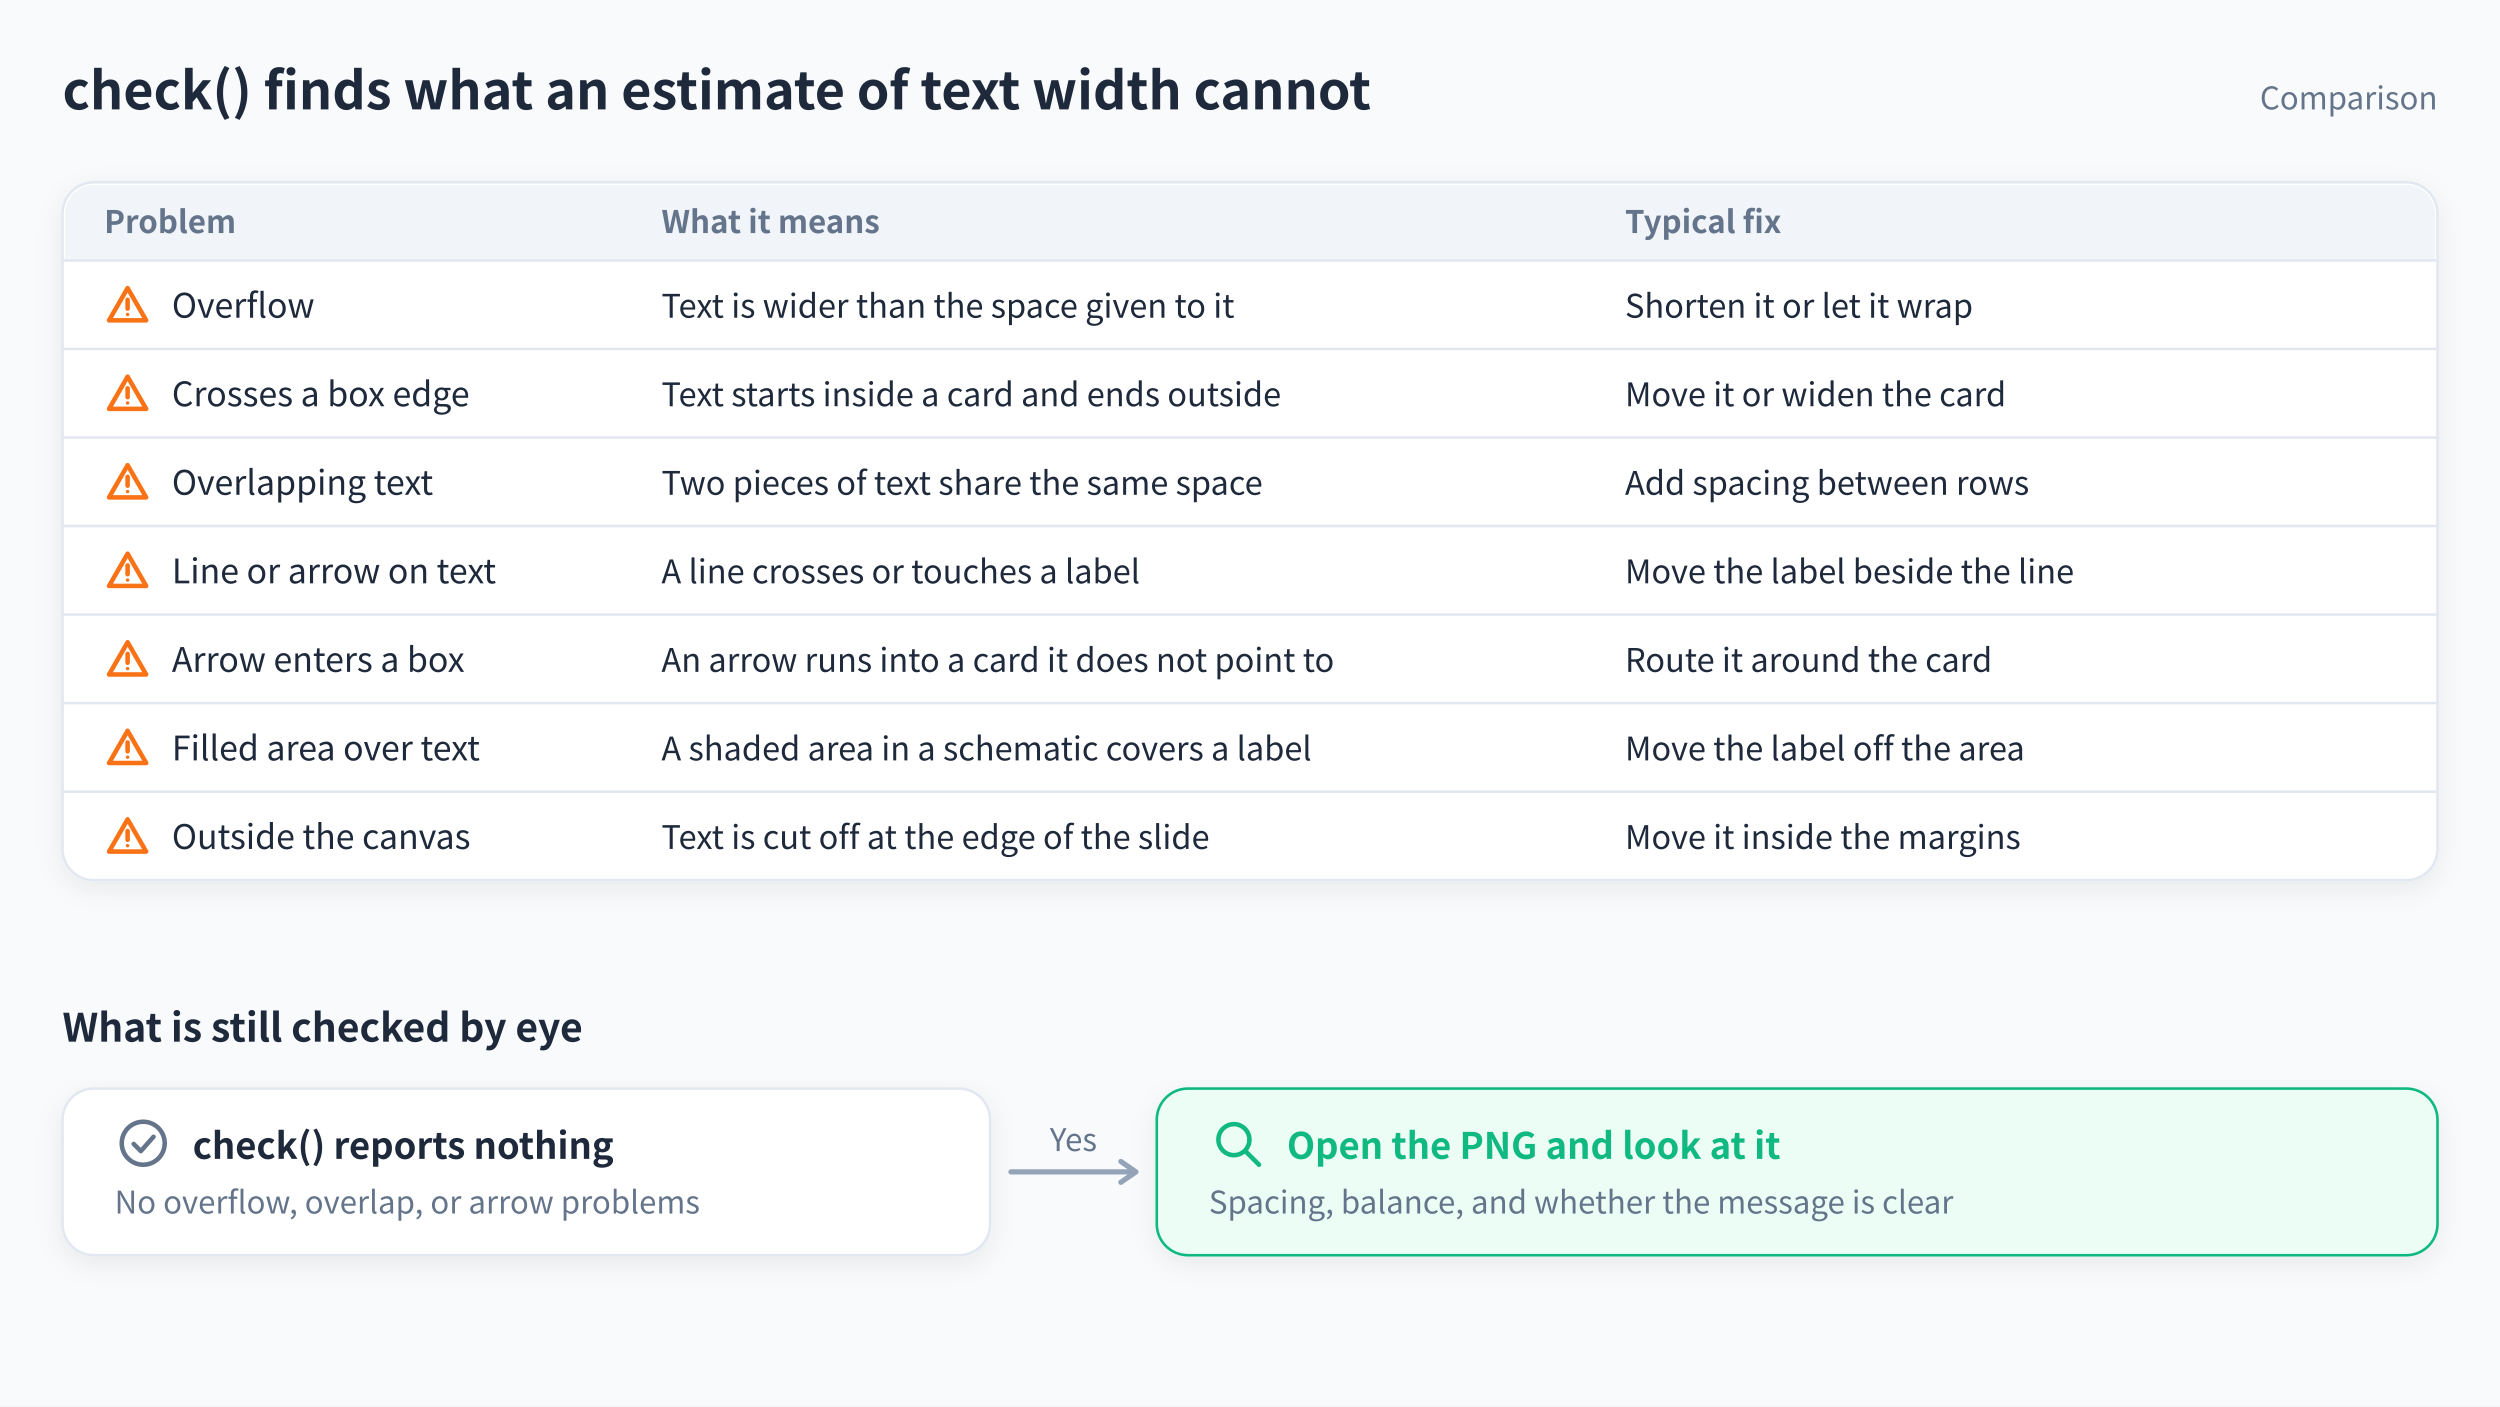
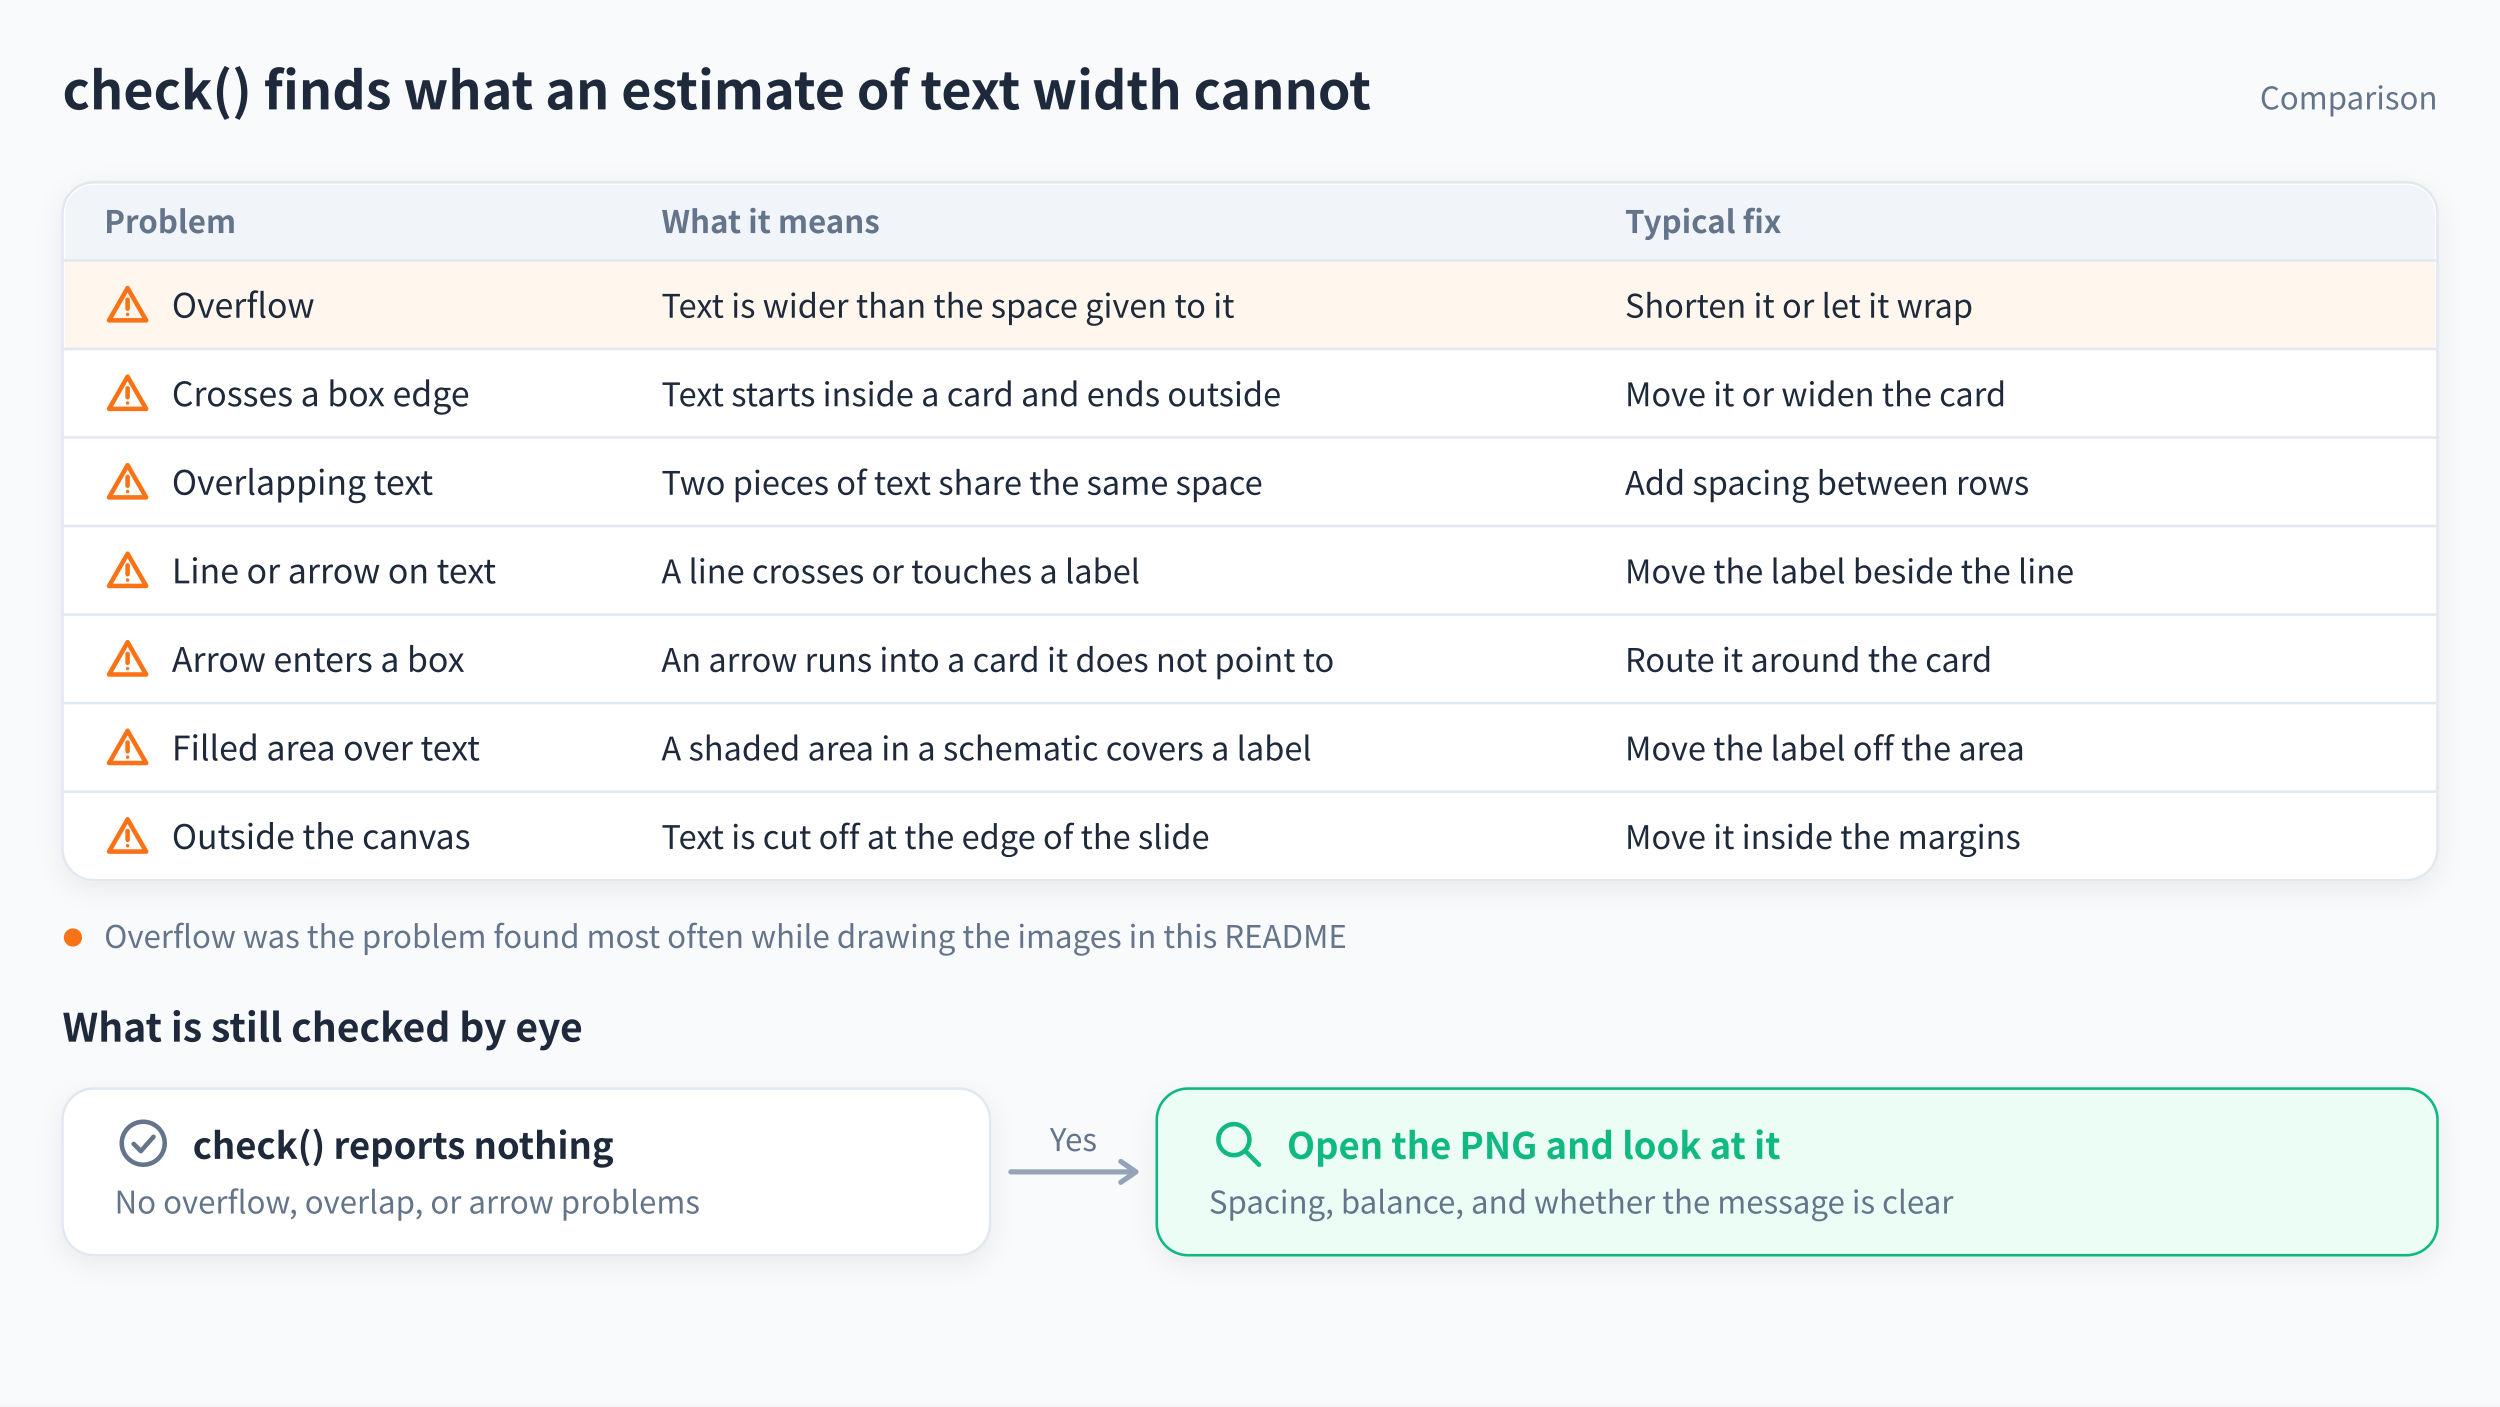
<svg xmlns="http://www.w3.org/2000/svg" width="960" height="540" viewBox="0 0 960 540" font-family="'Hiragino Sans', 'Yu Gothic UI', 'Noto Sans JP', 'Noto Sans CJK JP', system-ui, sans-serif" role="img" aria-label="Problems check() reports with the real fonts, and what is still checked by eye">
  <defs>
    <filter id="sh" x="-10%" y="-10%" width="120%" height="130%">
      <feDropShadow dx="0" dy="3" stdDeviation="5" flood-color="#0F172A" flood-opacity="0.07" />
    </filter>
  </defs>
  <rect width="960" height="540" fill="#F8FAFC" />
  <text x="24.0" y="42.0" font-size="20" font-weight="600" fill="#1E293B" text-anchor="start" data-maxw="692.0">check() finds what an estimate of text width cannot</text>
  <text x="936.0" y="42.0" font-size="12" font-weight="400" fill="#64748B" text-anchor="end">Comparison</text>
  <rect x="24.0" y="70.0" width="912.0" height="268.0" rx="12" fill="#FFFFFF" stroke="#E2E8F0" stroke-width="1" filter="url(#sh)" data-part="box" />
  <path d="M25.0,100.0 V82.0 A11,11 0 0 1 36.0,71.0 H924.0 A11,11 0 0 1 935.0,82.0 V100.0 Z" fill="#F1F5F9" />
  <text x="40.0" y="89.5" font-size="12" font-weight="600" fill="#64748B" text-anchor="start">Problem</text>
  <text x="254.0" y="89.5" font-size="12" font-weight="600" fill="#64748B" text-anchor="start">What it means</text>
  <text x="624.0" y="89.5" font-size="12" font-weight="600" fill="#64748B" text-anchor="start">Typical fix</text>
+   <rect x="25.0" y="100.0" width="910.0" height="34" fill="#FFF7ED" />
  <line x1="24.0" y1="100.0" x2="936.0" y2="100.0" stroke="#E2E8F0" stroke-width="1" />
  <g transform="translate(40.0,108.0) scale(0.75)" fill="none" stroke="#F97316" stroke-width="2.33" stroke-linecap="round" stroke-linejoin="round">
    <path d="M12,3.5 L21.5,20 H2.5 Z" />
    <path d="M12,9.5 V14" />
    <circle cx="12" cy="17" r="0.9" fill="#F97316" stroke="none" />
  </g>
  <text x="66.0" y="122.0" font-size="13" font-weight="400" fill="#1E293B" text-anchor="start" data-maxw="176.0">Overflow</text>
  <text x="254.0" y="122.0" font-size="12.5" font-weight="400" fill="#1E293B" text-anchor="start" data-maxw="358.0">Text is wider than the space given to it</text>
  <text x="624.0" y="122.0" font-size="12.5" font-weight="400" fill="#1E293B" text-anchor="start" data-maxw="300.0">Shorten it or let it wrap</text>
  <line x1="24.0" y1="134.0" x2="936.0" y2="134.0" stroke="#E2E8F0" stroke-width="1" />
  <g transform="translate(40.0,142.0) scale(0.75)" fill="none" stroke="#F97316" stroke-width="2.33" stroke-linecap="round" stroke-linejoin="round">
    <path d="M12,3.5 L21.5,20 H2.5 Z" />
    <path d="M12,9.5 V14" />
    <circle cx="12" cy="17" r="0.9" fill="#F97316" stroke="none" />
  </g>
  <text x="66.0" y="156.0" font-size="13" font-weight="400" fill="#1E293B" text-anchor="start" data-maxw="176.0">Crosses a box edge</text>
  <text x="254.0" y="156.0" font-size="12.5" font-weight="400" fill="#1E293B" text-anchor="start" data-maxw="358.0">Text starts inside a card and ends outside</text>
  <text x="624.0" y="156.0" font-size="12.5" font-weight="400" fill="#1E293B" text-anchor="start" data-maxw="300.0">Move it or widen the card</text>
  <line x1="24.0" y1="168.0" x2="936.0" y2="168.0" stroke="#E2E8F0" stroke-width="1" />
  <g transform="translate(40.0,176.0) scale(0.75)" fill="none" stroke="#F97316" stroke-width="2.33" stroke-linecap="round" stroke-linejoin="round">
    <path d="M12,3.5 L21.5,20 H2.5 Z" />
    <path d="M12,9.5 V14" />
    <circle cx="12" cy="17" r="0.9" fill="#F97316" stroke="none" />
  </g>
  <text x="66.0" y="190.0" font-size="13" font-weight="400" fill="#1E293B" text-anchor="start" data-maxw="176.0">Overlapping text</text>
  <text x="254.0" y="190.0" font-size="12.5" font-weight="400" fill="#1E293B" text-anchor="start" data-maxw="358.0">Two pieces of text share the same space</text>
  <text x="624.0" y="190.0" font-size="12.5" font-weight="400" fill="#1E293B" text-anchor="start" data-maxw="300.0">Add spacing between rows</text>
  <line x1="24.0" y1="202.0" x2="936.0" y2="202.0" stroke="#E2E8F0" stroke-width="1" />
  <g transform="translate(40.0,210.0) scale(0.75)" fill="none" stroke="#F97316" stroke-width="2.33" stroke-linecap="round" stroke-linejoin="round">
    <path d="M12,3.5 L21.5,20 H2.5 Z" />
    <path d="M12,9.5 V14" />
    <circle cx="12" cy="17" r="0.9" fill="#F97316" stroke="none" />
  </g>
  <text x="66.0" y="224.0" font-size="13" font-weight="400" fill="#1E293B" text-anchor="start" data-maxw="176.0">Line or arrow on text</text>
  <text x="254.0" y="224.0" font-size="12.5" font-weight="400" fill="#1E293B" text-anchor="start" data-maxw="358.0">A line crosses or touches a label</text>
  <text x="624.0" y="224.0" font-size="12.5" font-weight="400" fill="#1E293B" text-anchor="start" data-maxw="300.0">Move the label beside the line</text>
  <line x1="24.0" y1="236.0" x2="936.0" y2="236.0" stroke="#E2E8F0" stroke-width="1" />
  <g transform="translate(40.0,244.0) scale(0.75)" fill="none" stroke="#F97316" stroke-width="2.33" stroke-linecap="round" stroke-linejoin="round">
    <path d="M12,3.5 L21.5,20 H2.5 Z" />
    <path d="M12,9.5 V14" />
    <circle cx="12" cy="17" r="0.9" fill="#F97316" stroke="none" />
  </g>
  <text x="66.0" y="258.0" font-size="13" font-weight="400" fill="#1E293B" text-anchor="start" data-maxw="176.0">Arrow enters a box</text>
  <text x="254.0" y="258.0" font-size="12.5" font-weight="400" fill="#1E293B" text-anchor="start" data-maxw="358.0">An arrow runs into a card it does not point to</text>
  <text x="624.0" y="258.0" font-size="12.5" font-weight="400" fill="#1E293B" text-anchor="start" data-maxw="300.0">Route it around the card</text>
  <line x1="24.0" y1="270.0" x2="936.0" y2="270.0" stroke="#E2E8F0" stroke-width="1" />
  <g transform="translate(40.0,278.0) scale(0.75)" fill="none" stroke="#F97316" stroke-width="2.33" stroke-linecap="round" stroke-linejoin="round">
    <path d="M12,3.5 L21.5,20 H2.5 Z" />
    <path d="M12,9.5 V14" />
    <circle cx="12" cy="17" r="0.9" fill="#F97316" stroke="none" />
  </g>
  <text x="66.0" y="292.0" font-size="13" font-weight="400" fill="#1E293B" text-anchor="start" data-maxw="176.0">Filled area over text</text>
  <text x="254.0" y="292.0" font-size="12.5" font-weight="400" fill="#1E293B" text-anchor="start" data-maxw="358.0">A shaded area in a schematic covers a label</text>
  <text x="624.0" y="292.0" font-size="12.5" font-weight="400" fill="#1E293B" text-anchor="start" data-maxw="300.0">Move the label off the area</text>
  <line x1="24.0" y1="304.0" x2="936.0" y2="304.0" stroke="#E2E8F0" stroke-width="1" />
  <g transform="translate(40.0,312.0) scale(0.75)" fill="none" stroke="#F97316" stroke-width="2.33" stroke-linecap="round" stroke-linejoin="round">
    <path d="M12,3.5 L21.5,20 H2.5 Z" />
    <path d="M12,9.5 V14" />
    <circle cx="12" cy="17" r="0.9" fill="#F97316" stroke="none" />
  </g>
  <text x="66.0" y="326.0" font-size="13" font-weight="400" fill="#1E293B" text-anchor="start" data-maxw="176.0">Outside the canvas</text>
  <text x="254.0" y="326.0" font-size="12.5" font-weight="400" fill="#1E293B" text-anchor="start" data-maxw="358.0">Text is cut off at the edge of the slide</text>
  <text x="624.0" y="326.0" font-size="12.5" font-weight="400" fill="#1E293B" text-anchor="start" data-maxw="300.0">Move it inside the margins</text>
+   <circle cx="28.0" cy="360.0" r="3.5" fill="#F97316" />
+   <text x="40.0" y="364.0" font-size="12" font-weight="400" fill="#64748B" text-anchor="start" data-maxw="896.0">Overflow was the problem found most often while drawing the images in this README</text>
  <text x="24.0" y="400.0" font-size="15" font-weight="600" fill="#1E293B" text-anchor="start" data-maxw="912.0">What is still checked by eye</text>
  <rect x="24.0" y="418.0" width="356.2" height="64.0" rx="12" fill="#FFFFFF" stroke="#E2E8F0" stroke-width="1" filter="url(#sh)" data-part="box" />
  <g transform="translate(44.0,428.0) scale(0.9167)" fill="none" stroke="#64748B" stroke-width="1.91" stroke-linecap="round" stroke-linejoin="round">
    <circle cx="12" cy="12" r="9" />
    <path d="M8,12.3 L11,15.3 L16.3,9.3" />
  </g>
  <text x="74.0" y="445.0" font-size="14" font-weight="600" fill="#1E293B" text-anchor="start" data-maxw="286.2">check() reports nothing</text>
  <text x="44.0" y="466.0" font-size="12" font-weight="400" fill="#64748B" text-anchor="start" data-maxw="316.2">No overflow, overlap, or arrow problems</text>
  <rect x="444.2" y="418.0" width="491.8" height="64.0" rx="12" fill="#ECFDF5" stroke="#10B981" stroke-width="1" filter="url(#sh)" data-part="box" />
  <g transform="translate(464.2,428.0) scale(0.9167)" fill="none" stroke="#10B981" stroke-width="1.91" stroke-linecap="round" stroke-linejoin="round">
    <circle cx="10.5" cy="10.5" r="6.5" />
    <path d="M15.5,15.5 L21,21" />
  </g>
  <text x="494.2" y="445.0" font-size="14" font-weight="600" fill="#10B981" text-anchor="start" data-maxw="421.8">Open the PNG and look at it</text>
  <text x="464.2" y="466.0" font-size="12" font-weight="400" fill="#64748B" text-anchor="start" data-maxw="451.8">Spacing, balance, and whether the message is clear</text>
  <path d="M388.2,450.0 L436.2,450.0 M430.4,454.0 L436.2,450.0 L430.4,446.0" stroke="#94A3B8" stroke-width="2" stroke-linecap="round" stroke-linejoin="round" fill="none" data-part="arrow" />
  <text x="412.2" y="442.0" font-size="12" font-weight="400" fill="#64748B" text-anchor="middle">Yes</text>
</svg>
